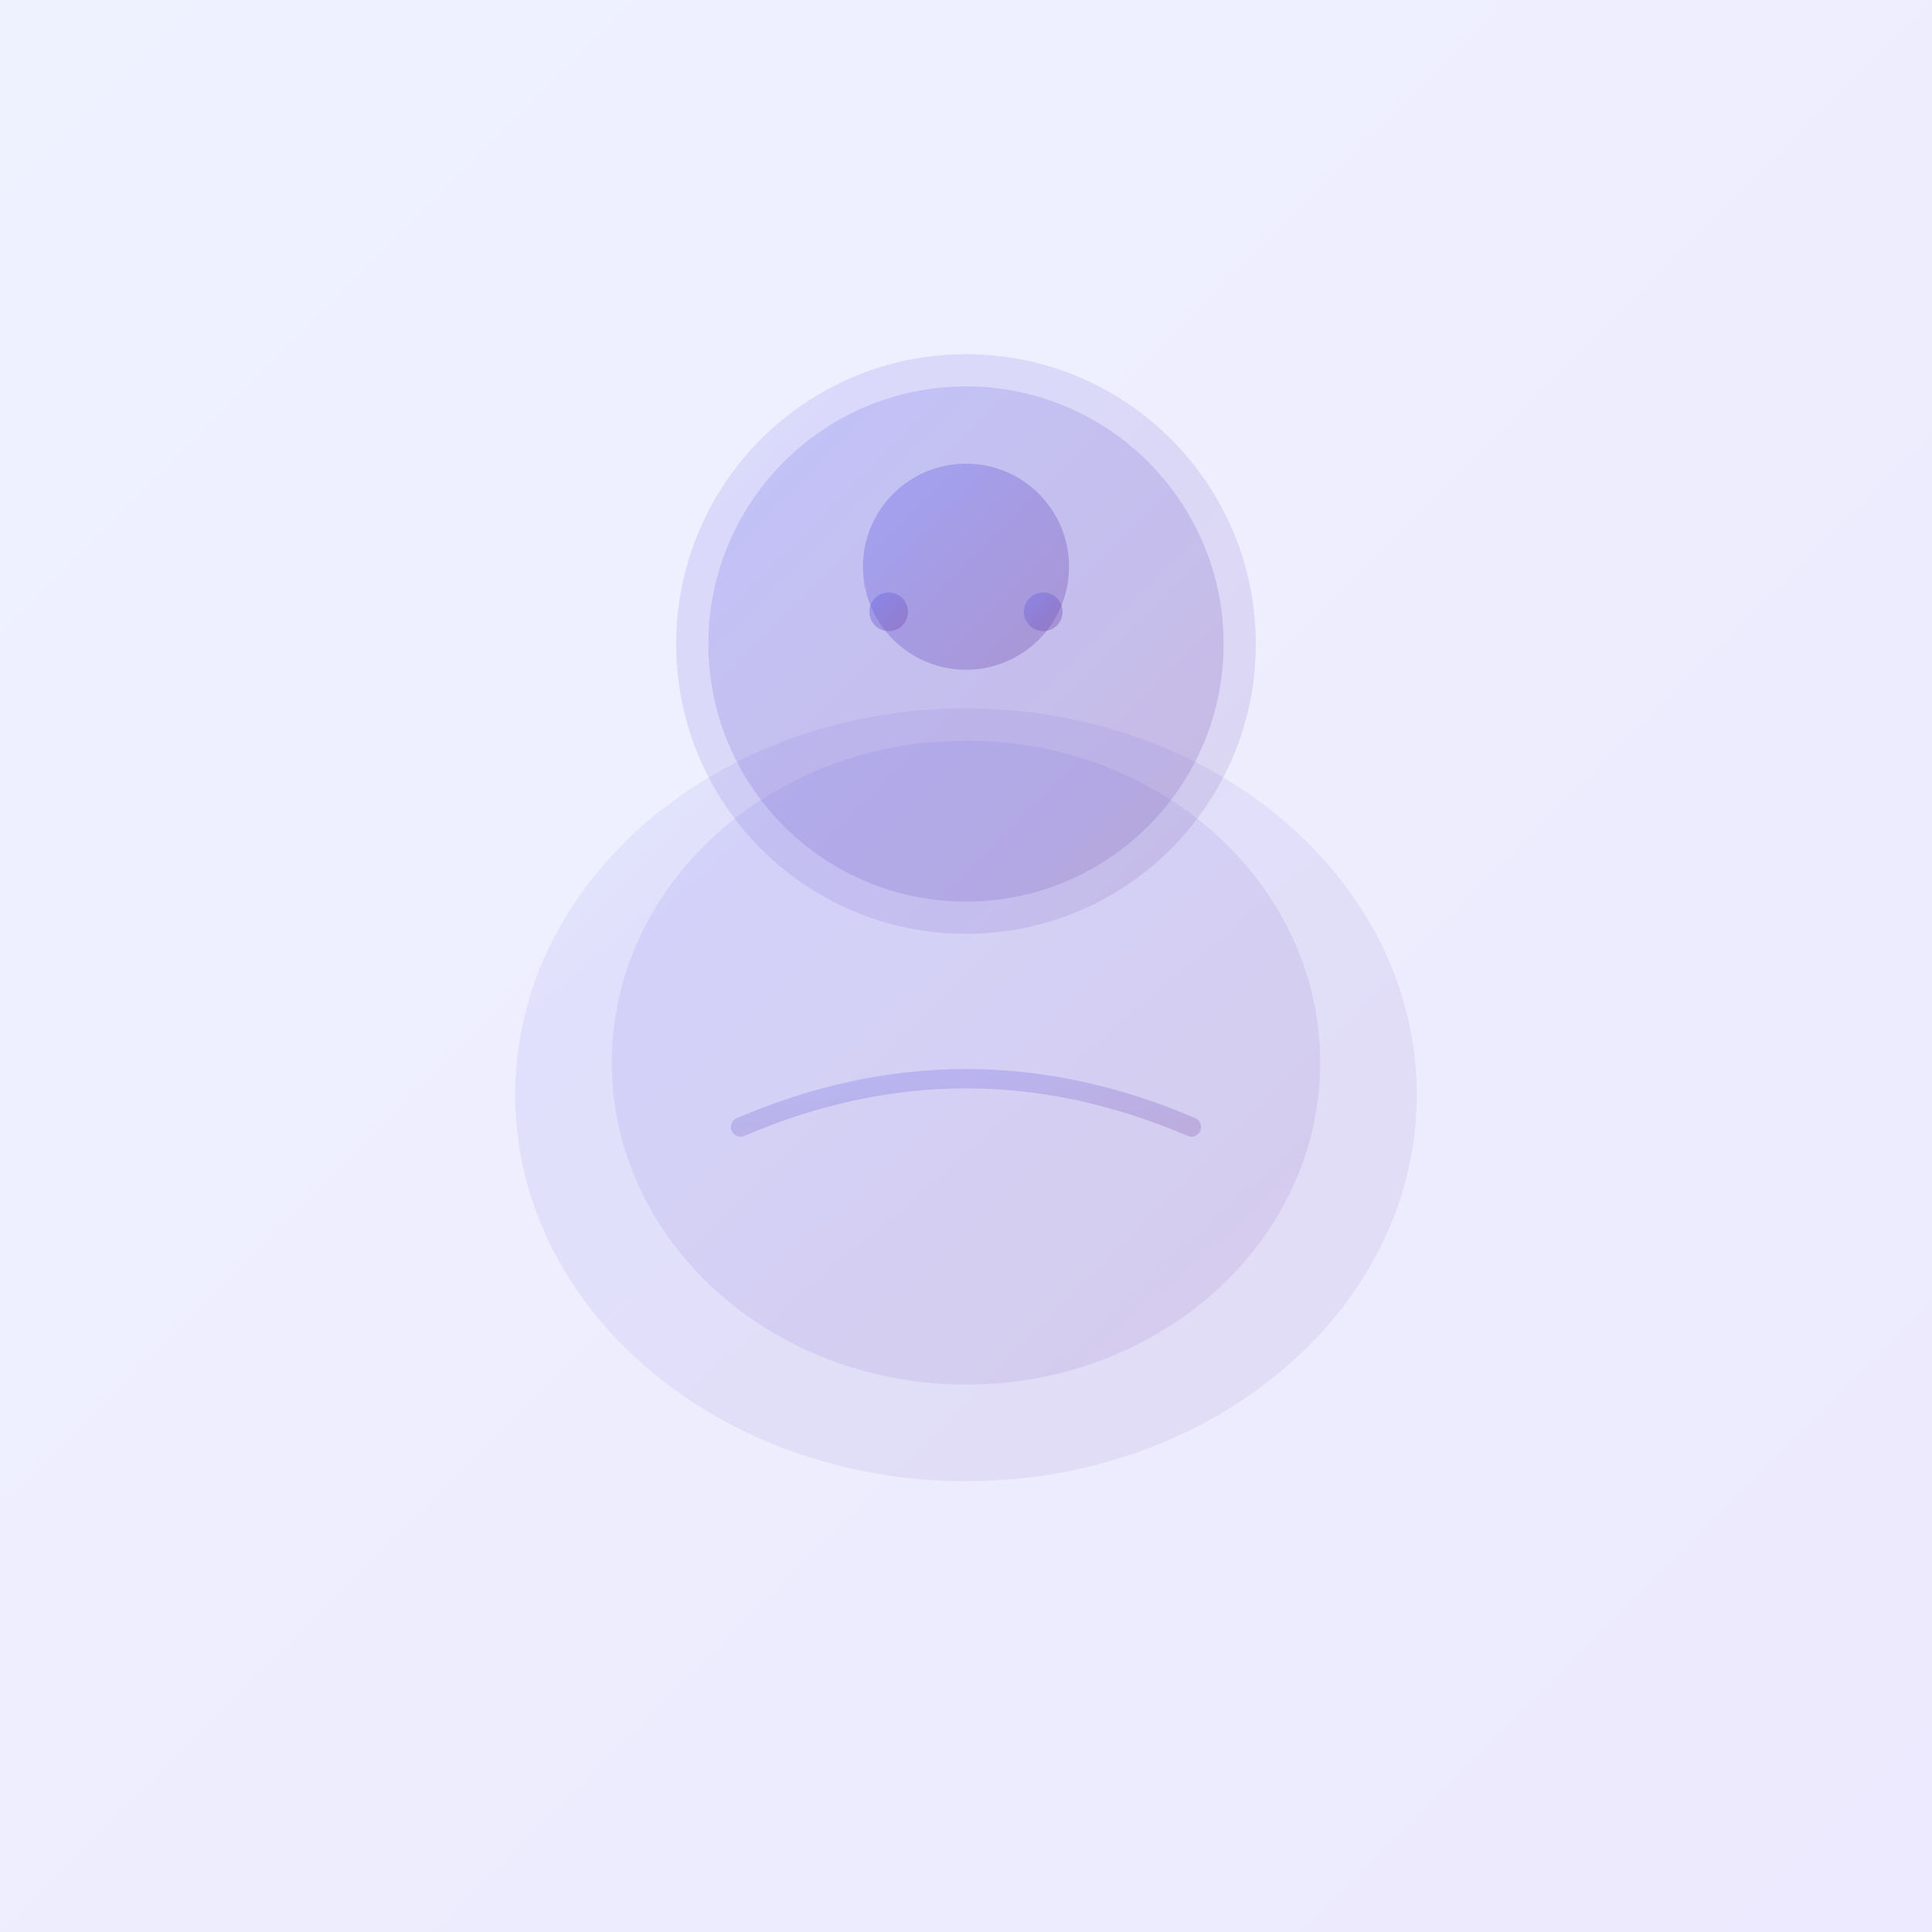
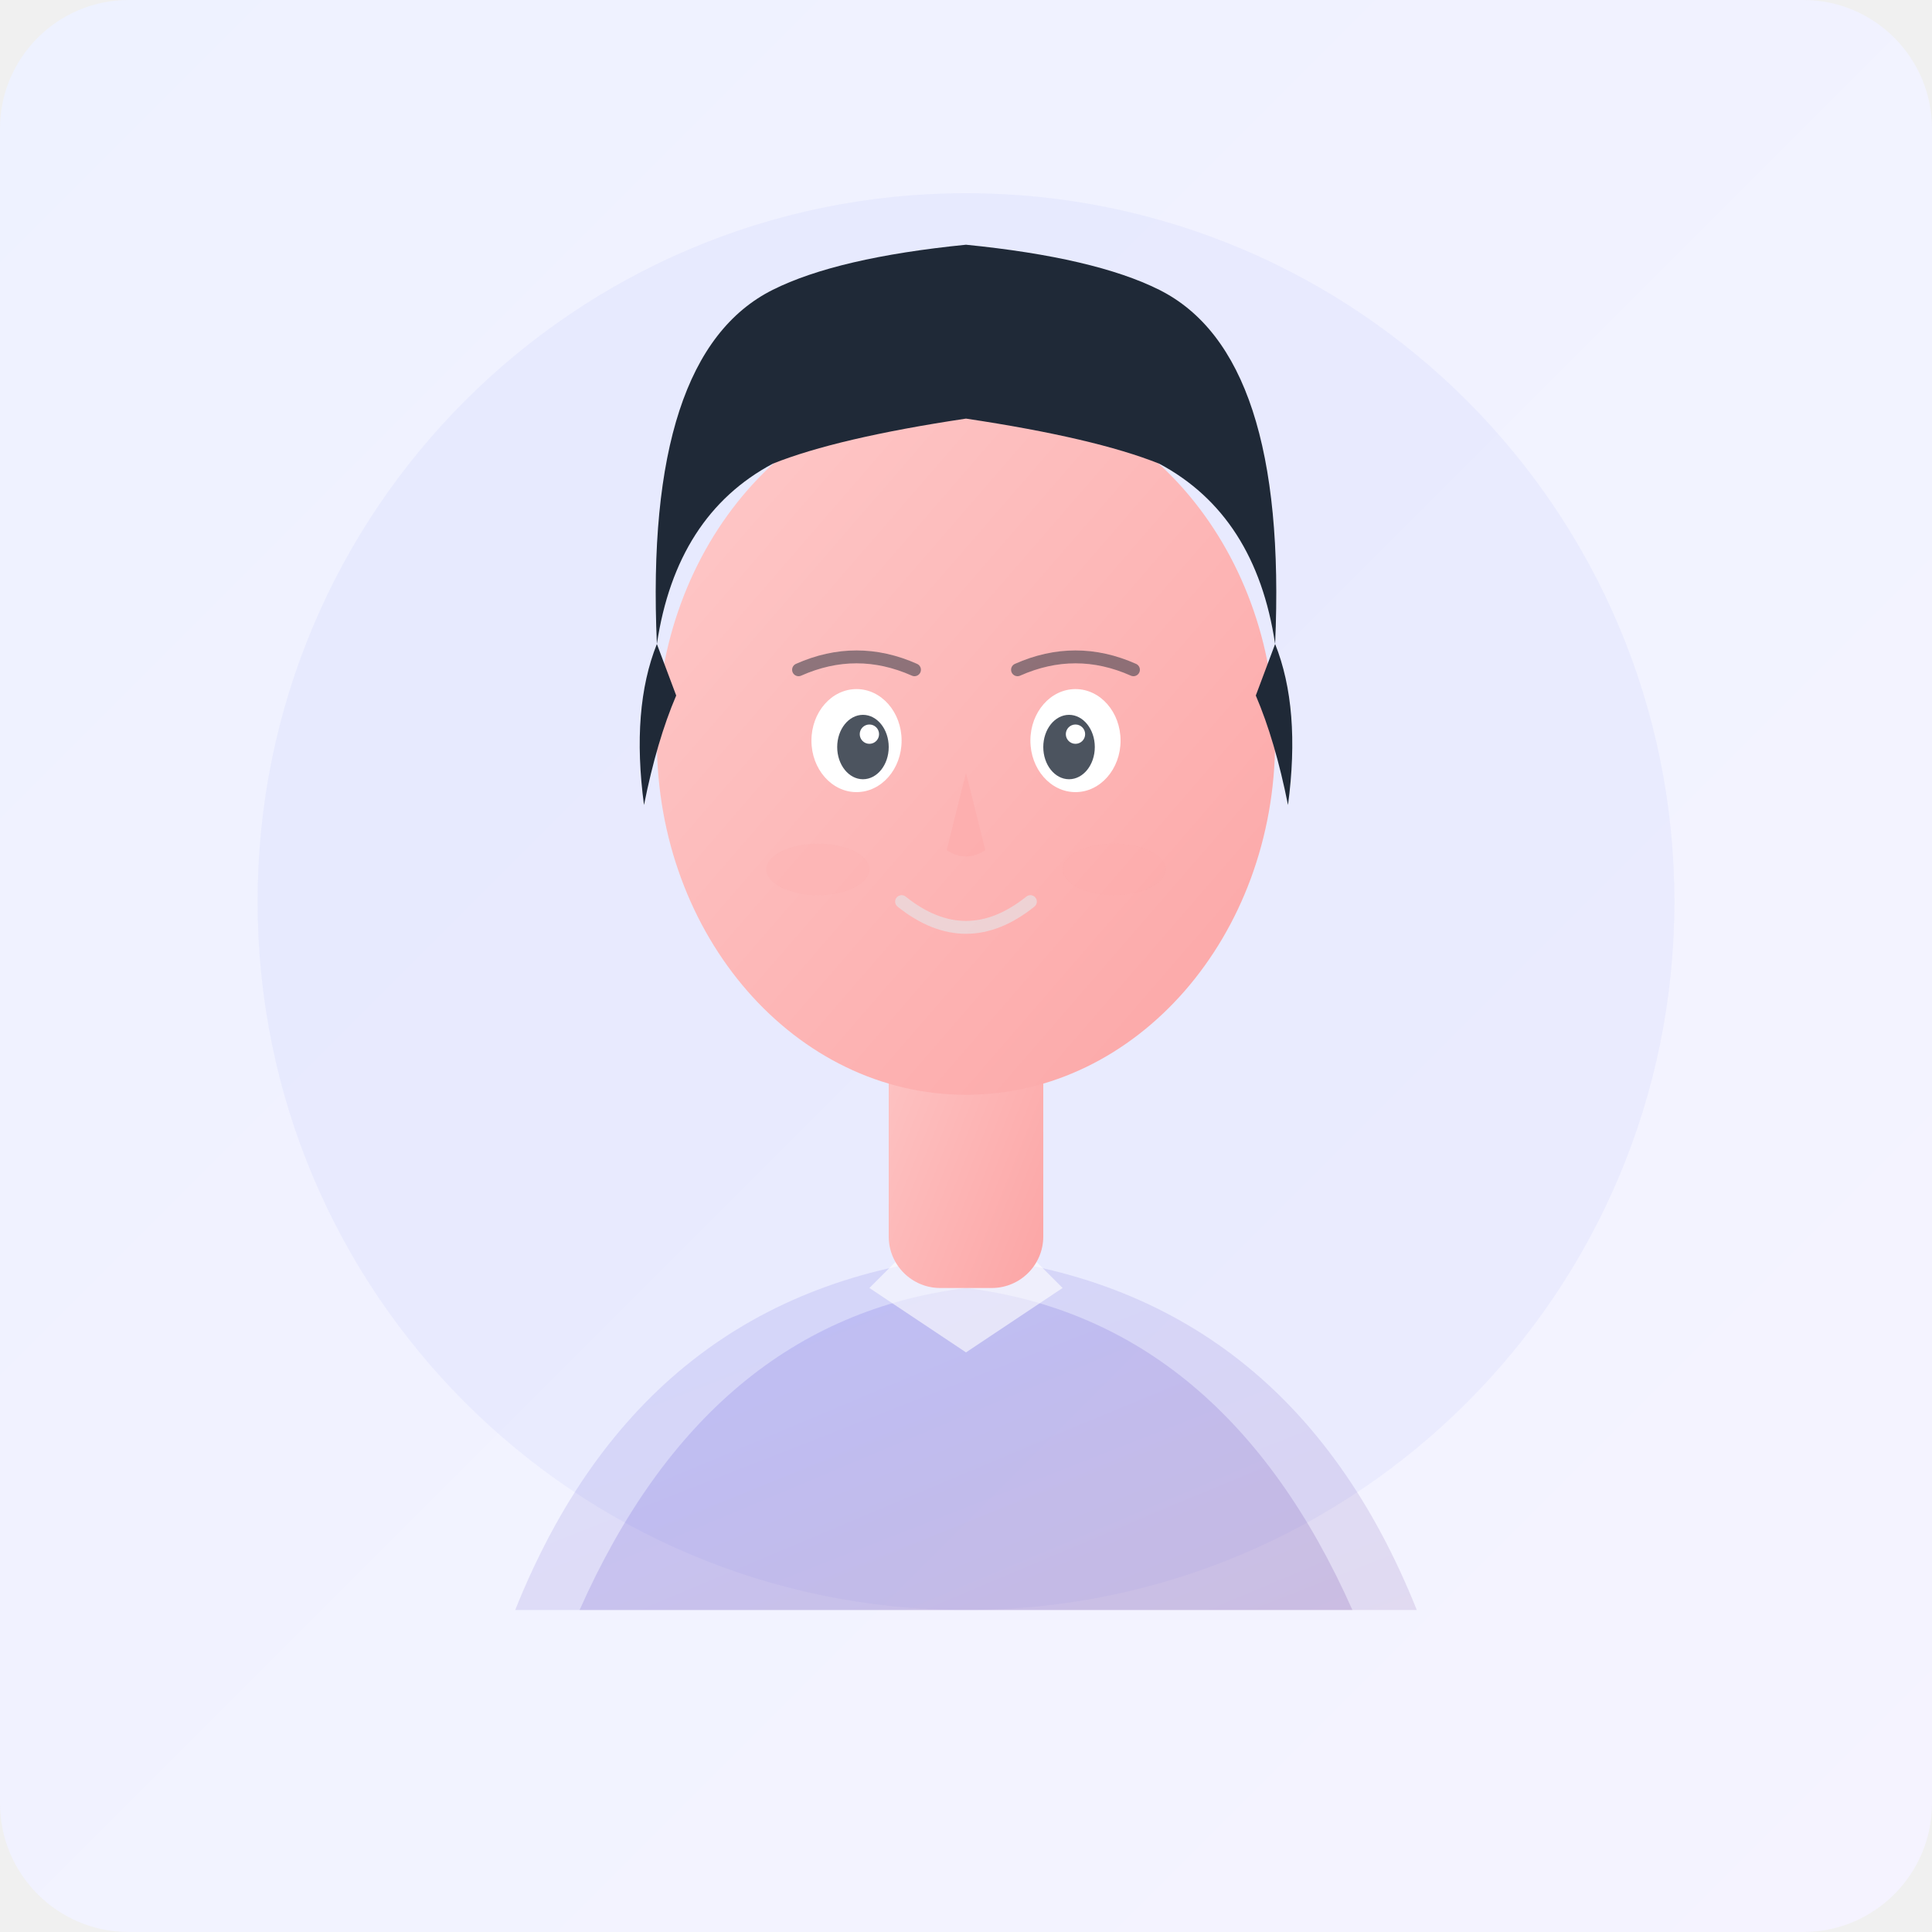
<svg xmlns="http://www.w3.org/2000/svg" viewBox="0 0 300 300" width="300" height="300">
  <defs>
-     <linearGradient id="t1bg" x1="0%" y1="0%" x2="100%" y2="100%">
+     <linearGradient id="abg1" x1="0%" y1="0%" x2="100%" y2="100%">
      <stop offset="0%" stop-color="#eef2ff" />
-       <stop offset="100%" stop-color="#ede9fe" />
+       <stop offset="100%" stop-color="#f5f3ff" />
    </linearGradient>
-     <linearGradient id="t1g" x1="0%" y1="0%" x2="100%" y2="100%">
+     <linearGradient id="ag1" x1="0%" y1="0%" x2="100%" y2="100%">
      <stop offset="0%" stop-color="#6366f1" />
      <stop offset="100%" stop-color="#764ba2" />
    </linearGradient>
+     <linearGradient id="ask1" x1="0%" y1="0%" x2="100%" y2="100%">
+       <stop offset="0%" stop-color="#fecaca" />
+       <stop offset="100%" stop-color="#fca5a5" />
+     </linearGradient>
  </defs>
-   <rect width="300" height="300" fill="url(#t1bg)" />
-   <ellipse cx="150" cy="170" rx="70" ry="60" fill="url(#t1g)" opacity="0.1" />
-   <circle cx="150" cy="100" r="45" fill="url(#t1g)" opacity="0.15" />
-   <circle cx="150" cy="100" r="40" fill="url(#t1g)" opacity="0.2" />
-   <circle cx="150" cy="88" r="16" fill="url(#t1g)" opacity="0.35" />
-   <ellipse cx="150" cy="165" rx="55" ry="50" fill="url(#t1g)" opacity="0.12" />
-   <path d="M115 175 Q150 160 185 175" fill="none" stroke="url(#t1g)" stroke-width="3" stroke-linecap="round" opacity="0.25" />
-   <circle cx="138" cy="95" r="3" fill="url(#t1g)" opacity="0.4" />
-   <circle cx="162" cy="95" r="3" fill="url(#t1g)" opacity="0.4" />
+   <rect width="300" height="300" fill="url(#abg1)" rx="20" />
+   <circle cx="150" cy="140" r="110" fill="rgba(99,102,241,0.06)" />
+   <path d="M80 250 Q100 200 150 195 Q200 200 220 250 Z" fill="url(#ag1)" opacity="0.15" />
+   <path d="M90 250 Q110 205 150 200 Q190 205 210 250 Z" fill="url(#ag1)" opacity="0.2" />
+   <path d="M135 200 L150 185 L165 200 L150 210 Z" fill="white" opacity="0.6" />
+   <rect x="138" y="140" width="24" height="60" rx="8" fill="url(#ask1)" />
+   <ellipse cx="150" cy="115" rx="48" ry="55" fill="url(#ask1)" />
+   <path d="M102 100 Q100 55 120 45 Q130 40 150 38 Q170 40 180 45 Q200 55 198 100 Q195 80 180 72 Q170 68 150 65 Q130 68 120 72 Q105 80 102 100Z" fill="#1f2937" />
+   <path d="M102 100 Q98 110 100 125 Q102 115 105 108 Z" fill="#1f2937" />
+   <path d="M198 100 Q202 110 200 125 Q198 115 195 108 Z" fill="#1f2937" />
+   <ellipse cx="133" cy="115" rx="7" ry="8" fill="white" />
+   <ellipse cx="167" cy="115" rx="7" ry="8" fill="white" />
+   <ellipse cx="134" cy="116" rx="4" ry="5" fill="#1f2937" opacity="0.8" />
+   <ellipse cx="166" cy="116" rx="4" ry="5" fill="#1f2937" opacity="0.8" />
+   <circle cx="135" cy="114" r="1.5" fill="white" />
+   <circle cx="167" cy="114" r="1.5" fill="white" />
+   <path d="M124 104 Q133 100 142 104" fill="none" stroke="#1f2937" stroke-width="2" stroke-linecap="round" opacity="0.5" />
+   <path d="M158 104 Q167 100 176 104" fill="none" stroke="#1f2937" stroke-width="2" stroke-linecap="round" opacity="0.5" />
+   <path d="M150 120 L147 132 Q150 134 153 132 Z" fill="#fca5a5" opacity="0.4" />
+   <path d="M140 140 Q150 148 160 140" fill="none" stroke="#e5e7eb" stroke-width="2" stroke-linecap="round" opacity="0.6" />
+   <ellipse cx="127" cy="135" rx="8" ry="4" fill="#fca5a5" opacity="0.15" />
+   <ellipse cx="173" cy="135" rx="8" ry="4" fill="#fca5a5" opacity="0.15" />
</svg>
